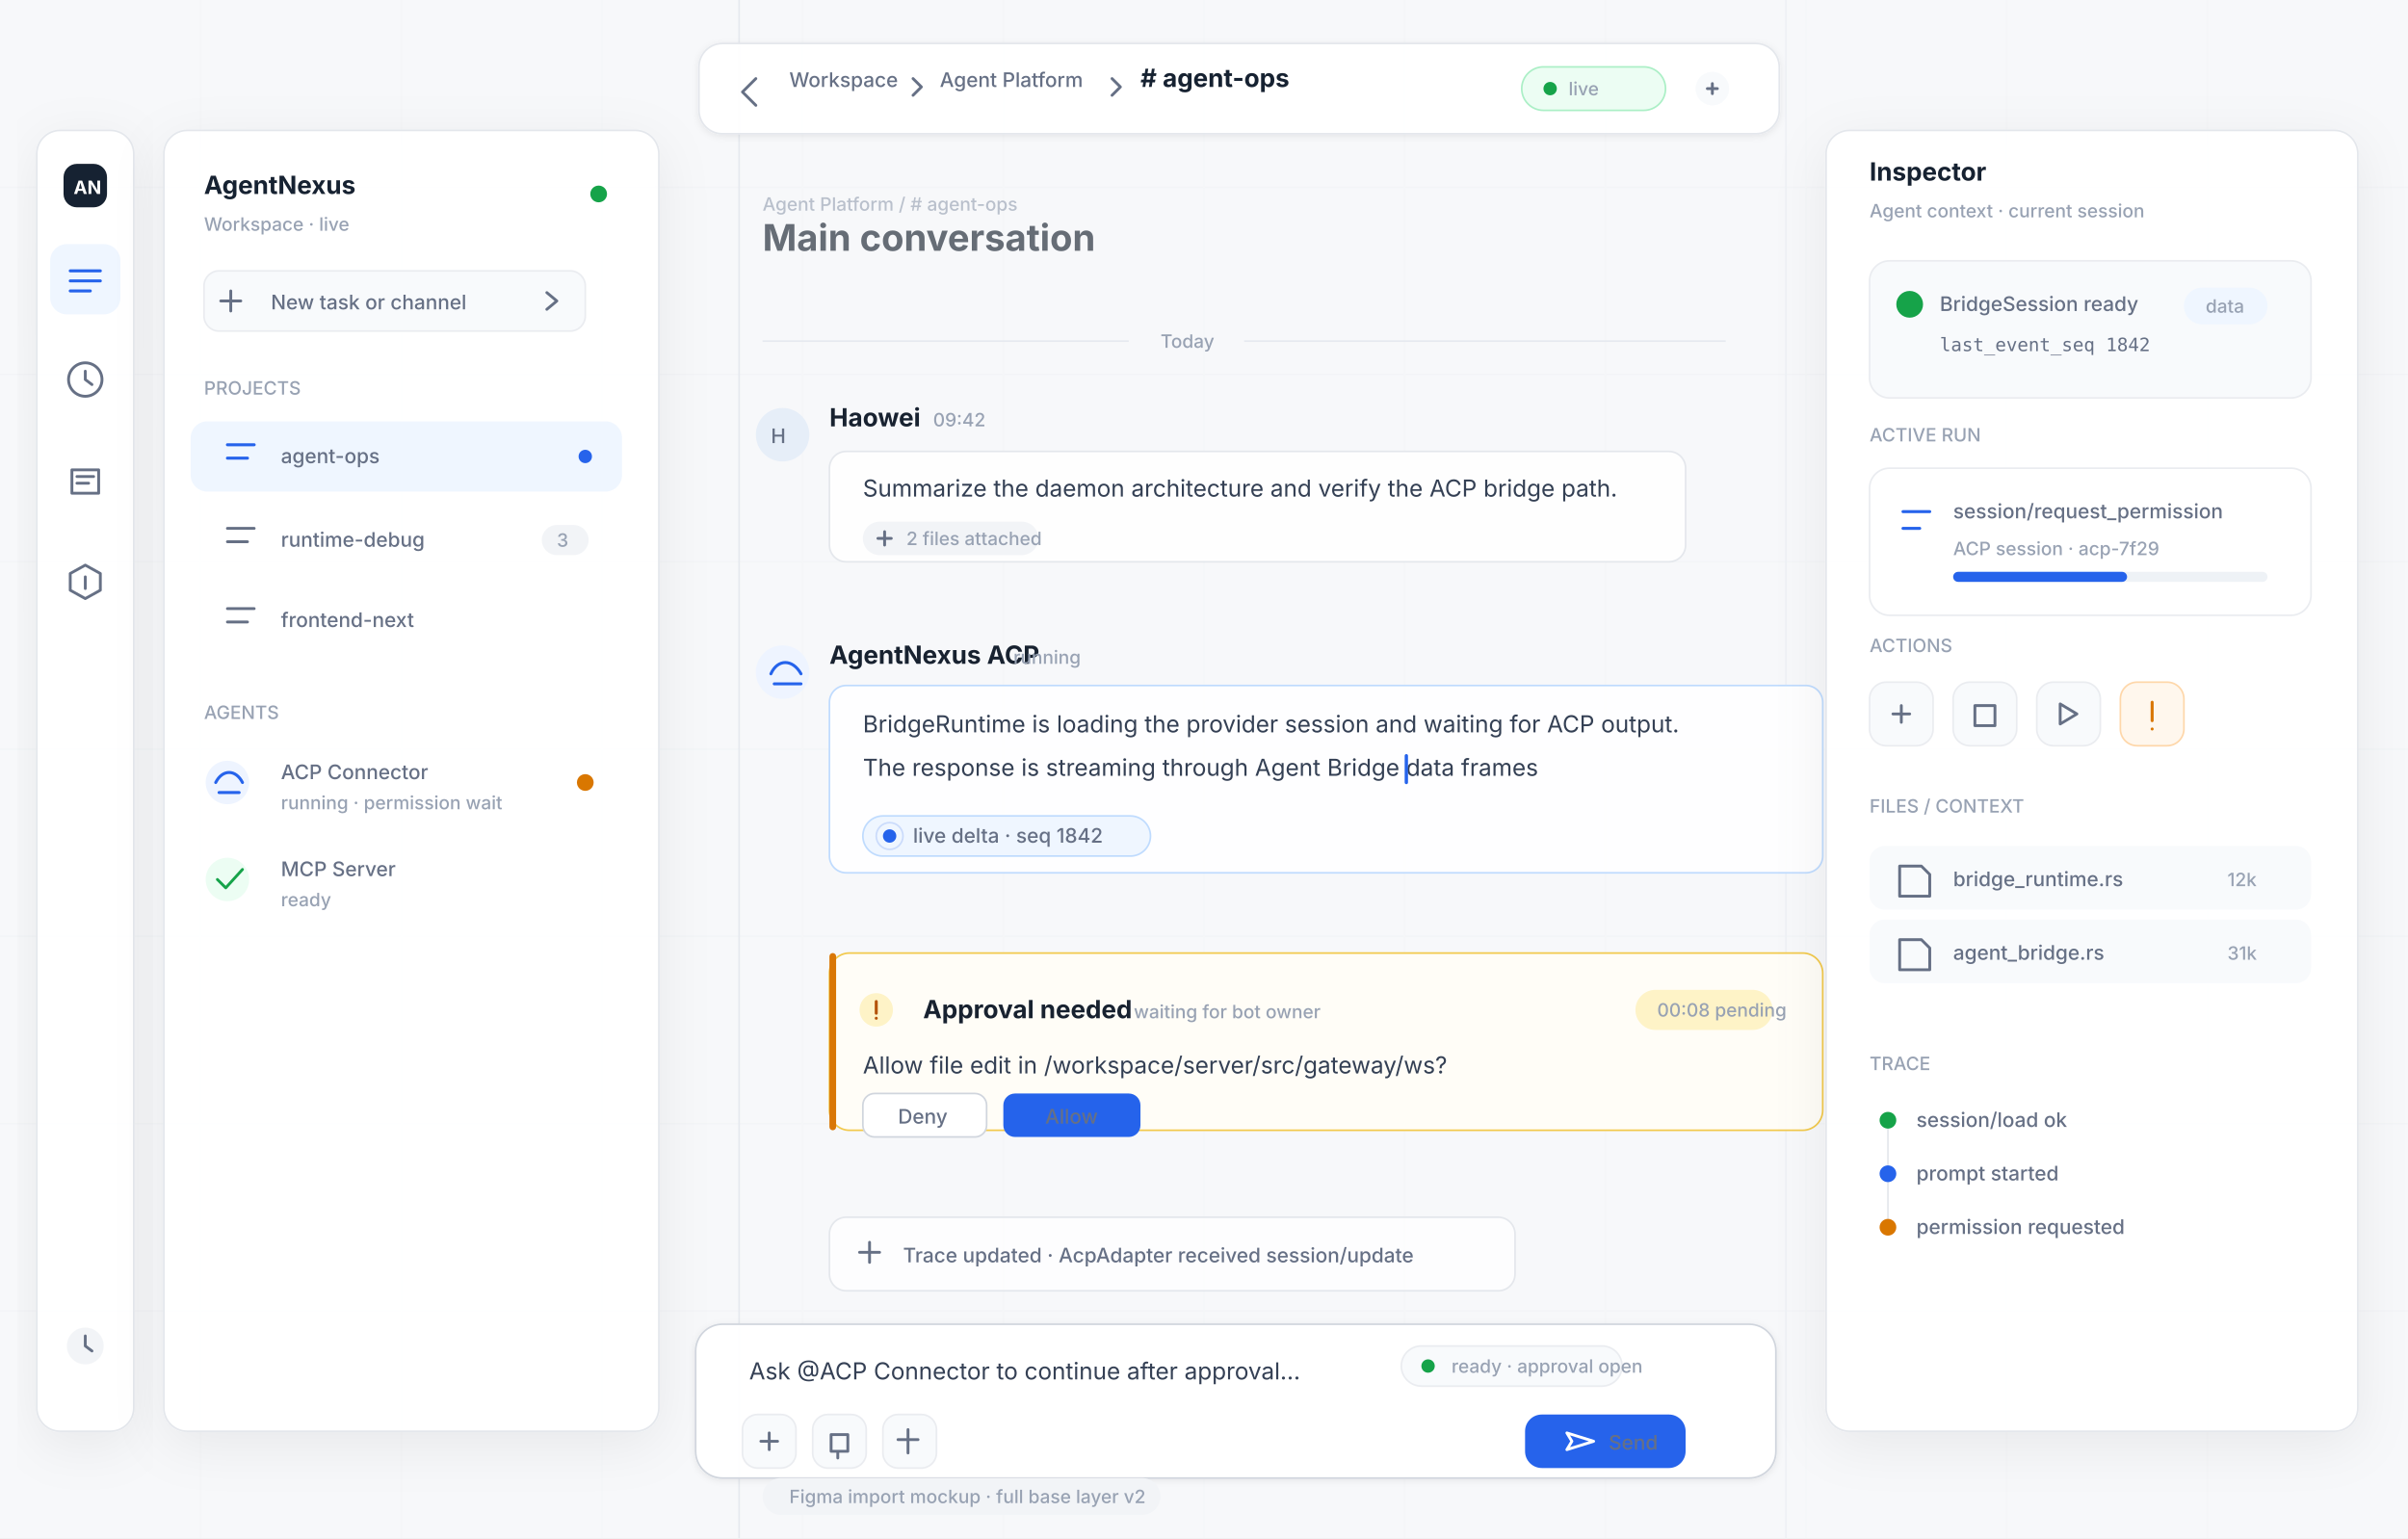
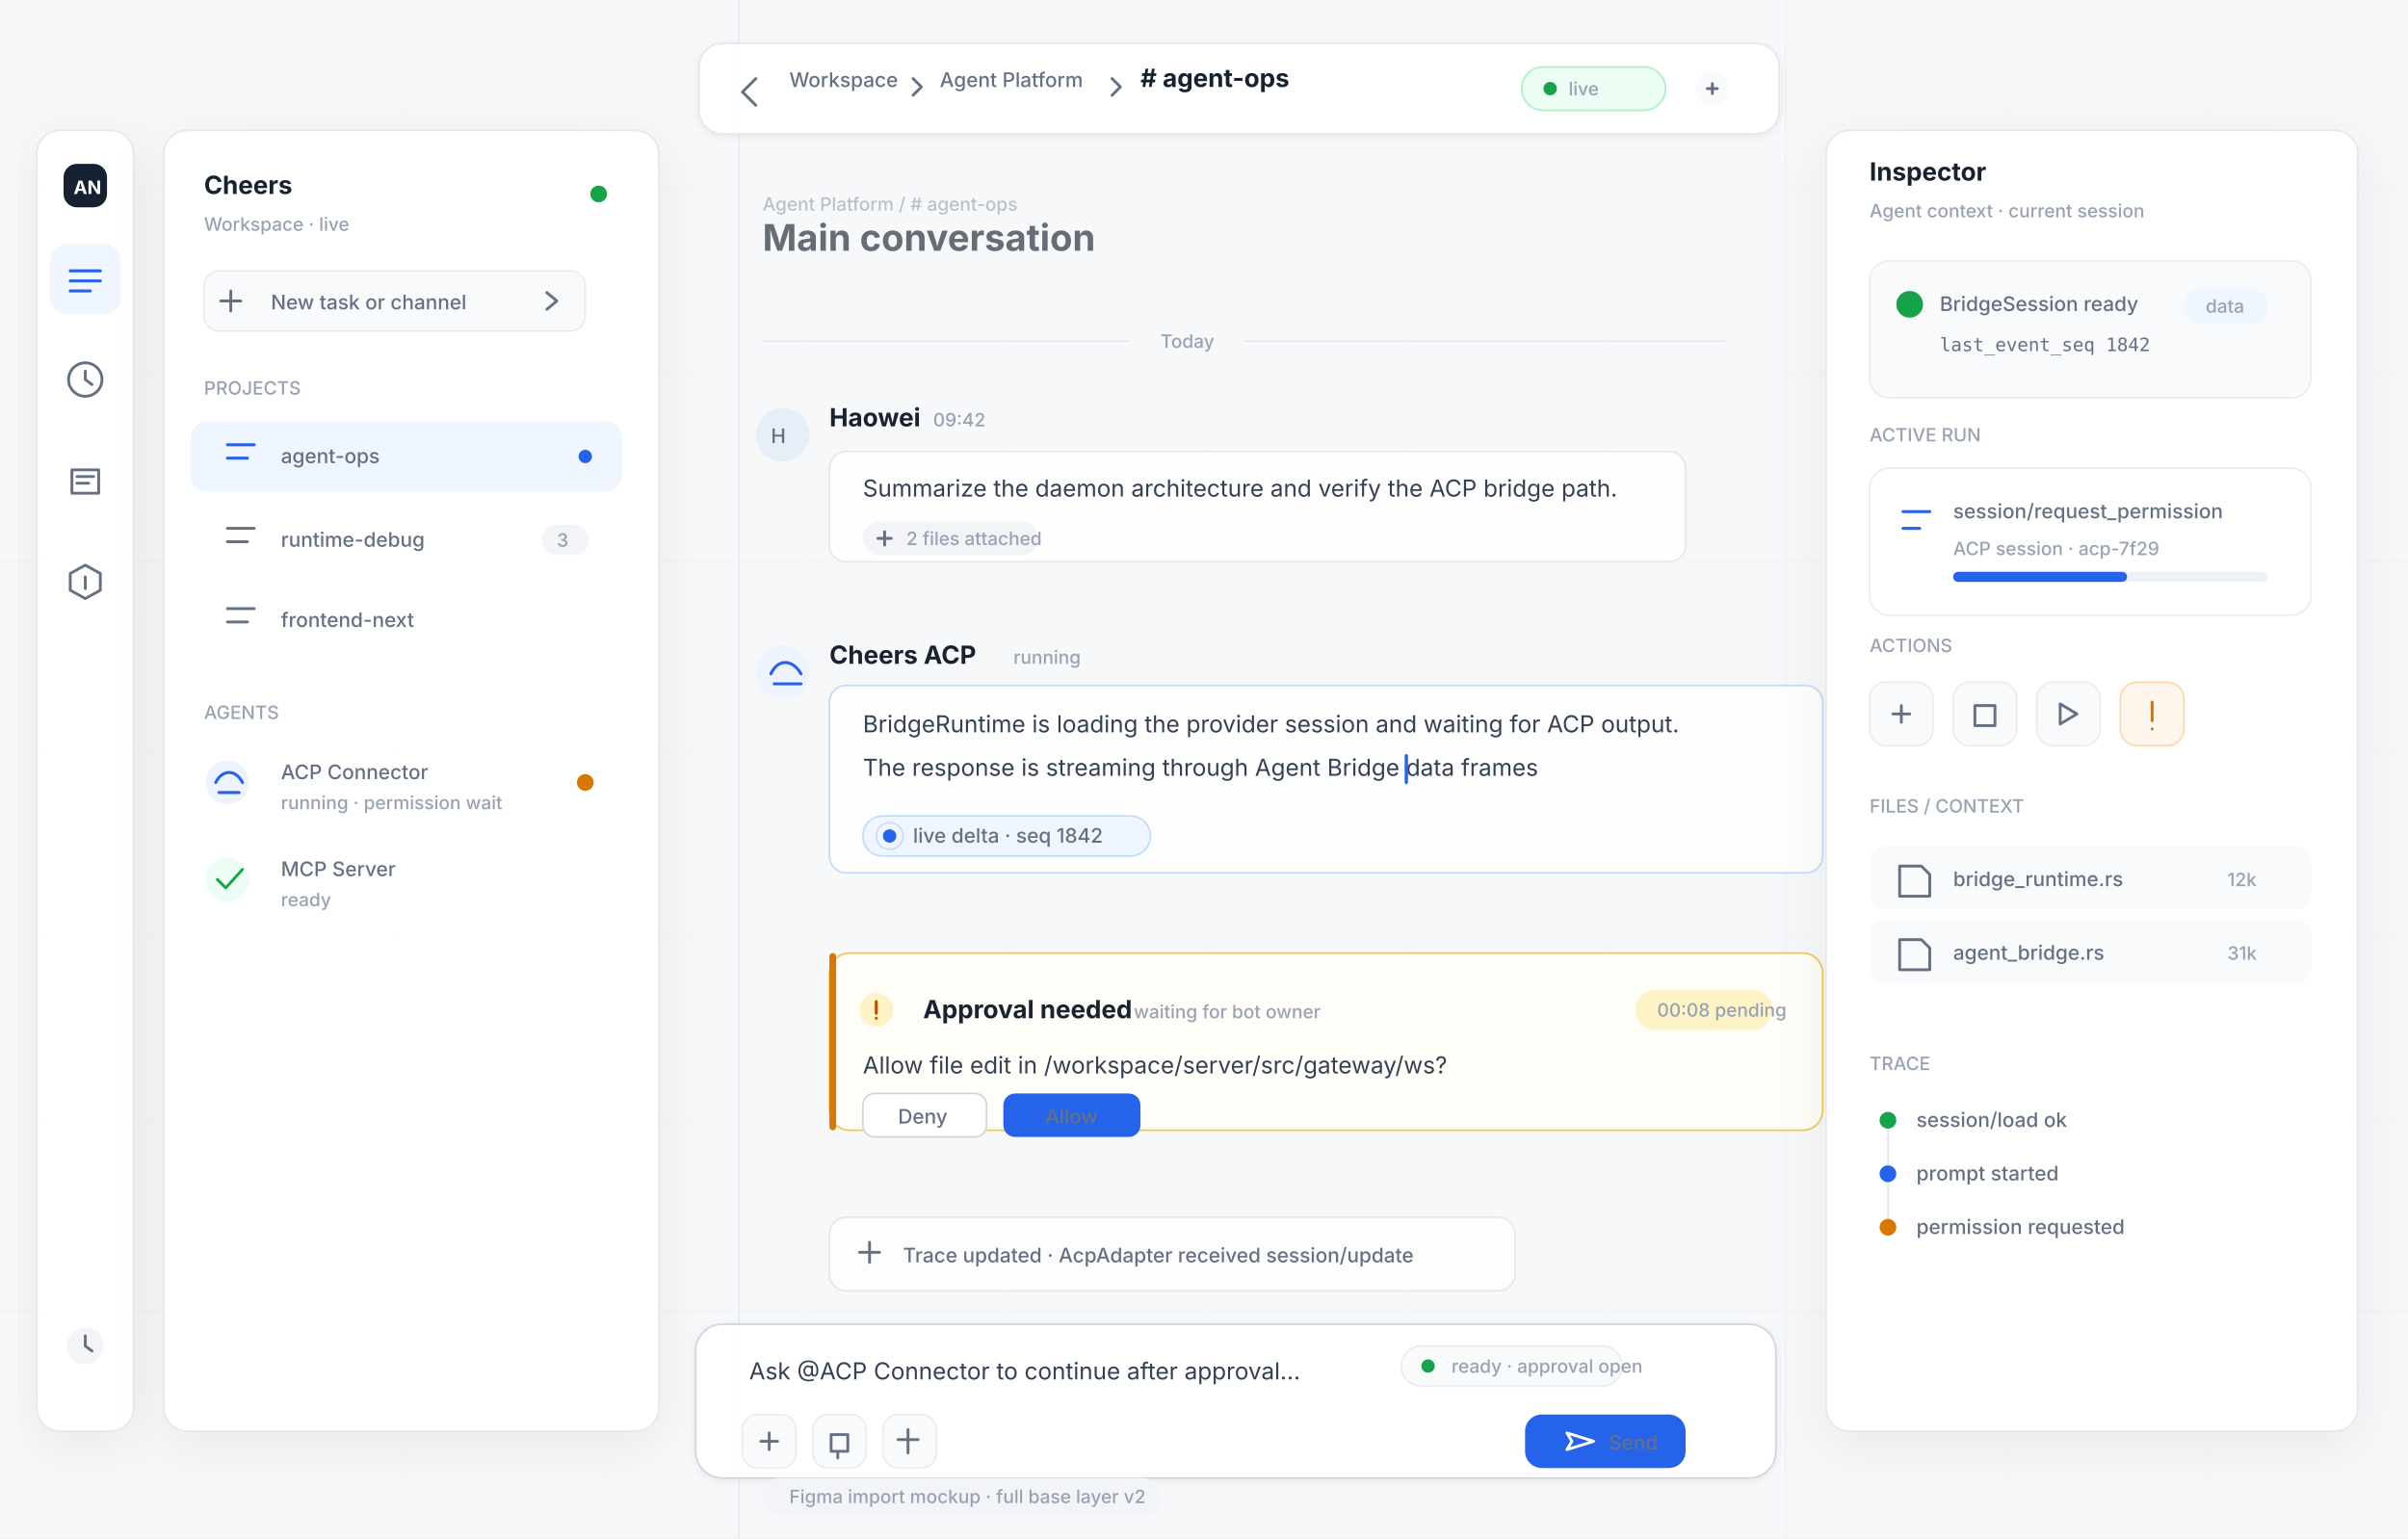
<svg xmlns="http://www.w3.org/2000/svg" width="1440" height="920" viewBox="0 0 1440 920" fill="none">
  <defs>
    <filter id="softShadow" x="-20%" y="-20%" width="140%" height="140%" color-interpolation-filters="sRGB">
      <feDropShadow dx="0" dy="12" stdDeviation="24" flood-color="#111827" flood-opacity="0.09" />
      <feDropShadow dx="0" dy="1" stdDeviation="2" flood-color="#111827" flood-opacity="0.08" />
    </filter>
    <filter id="panelShadow" x="-20%" y="-20%" width="140%" height="140%" color-interpolation-filters="sRGB">
      <feDropShadow dx="0" dy="8" stdDeviation="16" flood-color="#111827" flood-opacity="0.07" />
    </filter>
    <style>
      .label { font: 500 12px -apple-system, BlinkMacSystemFont, "Segoe UI", sans-serif; fill: #667085; letter-spacing: 0; }
      .body { font: 400 14px -apple-system, BlinkMacSystemFont, "Segoe UI", sans-serif; fill: #344054; letter-spacing: 0; }
      .title { font: 650 15px -apple-system, BlinkMacSystemFont, "Segoe UI", sans-serif; fill: #182230; letter-spacing: 0; }
      .small { font: 500 11px -apple-system, BlinkMacSystemFont, "Segoe UI", sans-serif; fill: #98A2B3; letter-spacing: 0; }
      .mono { font: 500 11px ui-monospace, SFMono-Regular, Menlo, Monaco, Consolas, monospace; fill: #667085; letter-spacing: 0; }
      .icon { stroke: #667085; stroke-width: 1.7; stroke-linecap: round; stroke-linejoin: round; }
      .iconActive { stroke: #2563EB; stroke-width: 1.8; stroke-linecap: round; stroke-linejoin: round; }
    </style>
  </defs>
  <rect id="base-workbench-surface" width="1440" height="920" fill="#F7F8FA" />
  <g id="base-subtle-grid" opacity="0.45">
    <path d="M0 112H1440M0 224H1440M0 336H1440M0 448H1440M0 560H1440M0 672H1440M0 784H1440" stroke="#EEF1F5" />
    <path d="M120 0V920M240 0V920M360 0V920M480 0V920M600 0V920M720 0V920M840 0V920M960 0V920M1080 0V920M1200 0V920M1320 0V920" stroke="#F1F3F6" />
  </g>
  <g id="full-base-chat-timeline">
    <line x1="442" y1="0" x2="442" y2="920" stroke="#E6E9EF" />
    <line x1="1068" y1="0" x2="1068" y2="920" stroke="#EEF1F5" />
    <g id="ambient-route-watermark" opacity="0.65">
      <text x="456" y="126" class="small">Agent Platform / # agent-ops</text>
      <text x="456" y="150" font-family="-apple-system, BlinkMacSystemFont, Segoe UI, sans-serif" font-size="22" font-weight="650" fill="#182230">Main conversation</text>
    </g>
    <g id="date-divider">
      <line x1="456" y1="204" x2="675" y2="204" stroke="#E6E9EF" />
      <text x="694" y="208" class="small">Today</text>
      <line x1="744" y1="204" x2="1032" y2="204" stroke="#E6E9EF" />
    </g>
    <g id="user-message">
      <circle cx="468" cy="260" r="16" fill="#E6EEF8" />
      <text x="461" y="265" class="label" fill="#2563EB">H</text>
      <text x="496" y="255" class="title">Haowei</text>
      <text x="558" y="255" class="small">09:42</text>
      <rect x="496" y="270" width="512" height="66" rx="10" fill="#FFFFFF" fill-opacity="0.86" stroke="#E4E7EC" />
      <text x="516" y="297" class="body">Summarize the daemon architecture and verify the ACP bridge path.</text>
      <g transform="translate(516 312)">
        <rect width="105" height="20" rx="10" fill="#F2F4F7" />
        <path d="M13 6v8M9 10h8" class="icon" />
        <text x="26" y="14" class="small">2 files attached</text>
      </g>
    </g>
    <g id="agent-streaming-message">
      <circle cx="468" cy="402" r="16" fill="#EEF4FF" />
      <path d="M461 403c4-9 13-9 18 0M463 409h16" class="iconActive" />
-       <text x="496" y="397" class="title">AgentNexus ACP</text>
+       <text x="496" y="397" class="title">Cheers ACP</text>
      <text x="606" y="397" class="small">running</text>
      <rect x="496" y="410" width="594" height="112" rx="10" fill="#FFFFFF" fill-opacity="0.9" stroke="#BFDBFE" />
      <text x="516" y="438" class="body">BridgeRuntime is loading the provider session and waiting for ACP output.</text>
      <text x="516" y="464" class="body">The response is streaming through Agent Bridge data frames</text>
      <rect x="840" y="451" width="2" height="18" rx="1" fill="#2563EB" />
      <g transform="translate(516 488)">
        <rect width="172" height="24" rx="12" fill="#EFF6FF" stroke="#BFDBFE" />
        <circle cx="16" cy="12" r="4" fill="#2563EB" />
        <circle cx="16" cy="12" r="8" stroke="#2563EB" stroke-opacity="0.18" />
        <text x="30" y="16" class="label" fill="#2563EB">live delta · seq 1842</text>
      </g>
    </g>
    <g id="approval-card">
      <rect x="496" y="570" width="594" height="106" rx="12" fill="#FFFDF7" fill-opacity="0.95" stroke="#F2C94C" />
      <rect x="496" y="570" width="4" height="106" rx="2" fill="#D97706" />
      <circle cx="524" cy="604" r="10" fill="#FEF3C7" />
      <path d="M524 599v7M524 609h.01" stroke="#B45309" stroke-width="1.8" stroke-linecap="round" />
      <text x="552" y="609" class="title">Approval needed</text>
      <text x="678" y="609" class="small">waiting for bot owner</text>
      <rect x="978" y="592" width="82" height="24" rx="12" fill="#FEF3C7" />
      <text x="991" y="608" class="small" fill="#B45309">00:08 pending</text>
      <text x="516" y="642" class="body">Allow file edit in /workspace/server/src/gateway/ws?</text>
      <g transform="translate(516 654)">
        <rect width="74" height="26" rx="7" fill="#FFFFFF" stroke="#D0D5DD" />
        <text x="21" y="18" class="label">Deny</text>
        <rect x="84" width="82" height="26" rx="7" fill="#2563EB" />
        <text x="109" y="18" class="label" fill="#FFFFFF">Allow</text>
      </g>
    </g>
    <g id="system-note">
      <rect x="496" y="728" width="410" height="44" rx="10" fill="#FFFFFF" fill-opacity="0.72" stroke="#E4E7EC" />
      <path d="M520 743v12M514 749h12" class="icon" />
      <text x="540" y="755" class="label">Trace updated · AcpAdapter received session/update</text>
    </g>
  </g>
  <g id="workspace-rail" filter="url(#panelShadow)">
    <rect x="22" y="78" width="58" height="778" rx="14" fill="#FFFFFF" fill-opacity="0.94" stroke="#E4E7EC" />
    <g transform="translate(38 98)">
      <rect width="26" height="26" rx="8" fill="#182230" />
      <text x="6" y="18" font-family="-apple-system, BlinkMacSystemFont, Segoe UI, sans-serif" font-size="11" font-weight="700" fill="#FFFFFF">AN</text>
    </g>
    <g transform="translate(38 154)">
      <rect x="-8" y="-8" width="42" height="42" rx="10" fill="#EFF6FF" />
      <path d="M4 8h18M4 14h18M4 20h12" class="iconActive" />
    </g>
    <g transform="translate(38 214)">
      <circle cx="13" cy="13" r="10" class="icon" />
      <path d="M13 8v5l4 3" class="icon" />
    </g>
    <g transform="translate(38 274)">
      <path d="M5 7h16v14H5zM8 11h10M8 15h7" class="icon" />
    </g>
    <g transform="translate(38 334)">
      <path d="M13 4l9 5v10l-9 5-9-5V9z" class="icon" />
      <path d="M13 11v7" class="icon" />
    </g>
    <g transform="translate(38 792)">
      <circle cx="13" cy="13" r="11" fill="#F2F4F7" />
      <path d="M13 7v6l4 3" class="icon" />
    </g>
  </g>
  <g id="channel-list-panel" filter="url(#panelShadow)">
    <rect x="98" y="78" width="296" height="778" rx="14" fill="#FFFFFF" fill-opacity="0.94" stroke="#E4E7EC" />
-     <text x="122" y="116" class="title">AgentNexus</text>
+     <text x="122" y="116" class="title">Cheers</text>
    <text x="122" y="138" class="small">Workspace · live</text>
    <circle cx="358" cy="116" r="5" fill="#16A34A" />
    <g transform="translate(122 162)">
      <rect width="228" height="36" rx="9" fill="#F8FAFC" stroke="#EAECF0" />
      <path d="M16 12v12M10 18h12" class="icon" />
      <text x="40" y="23" class="label">New task or channel</text>
      <path d="M205 13l6 5-6 5" class="icon" />
    </g>
    <text x="122" y="236" class="small">PROJECTS</text>
    <g transform="translate(114 252)">
      <rect width="258" height="42" rx="10" fill="#EFF6FF" />
      <path d="M22 14h16M22 22h12" class="iconActive" />
      <text x="54" y="25" class="label" fill="#2563EB">agent-ops</text>
      <circle cx="236" cy="21" r="4" fill="#2563EB" />
    </g>
    <g transform="translate(114 302)">
      <path d="M22 14h16M22 22h12" class="icon" />
      <text x="54" y="25" class="label">runtime-debug</text>
      <rect x="210" y="12" width="28" height="18" rx="9" fill="#F2F4F7" />
      <text x="219" y="25" class="small">3</text>
    </g>
    <g transform="translate(114 350)">
      <path d="M22 14h16M22 22h12" class="icon" />
      <text x="54" y="25" class="label">frontend-next</text>
    </g>
    <text x="122" y="430" class="small">AGENTS</text>
    <g transform="translate(114 448)">
      <circle cx="22" cy="20" r="13" fill="#EEF4FF" />
      <path d="M15 20c4-8 12-8 16 0M17 26h12" class="iconActive" />
      <text x="54" y="18" class="label">ACP Connector</text>
      <text x="54" y="36" class="small">running · permission wait</text>
      <circle cx="236" cy="20" r="5" fill="#D97706" />
    </g>
    <g transform="translate(114 506)">
      <circle cx="22" cy="20" r="13" fill="#ECFDF3" />
      <path d="M16 20l5 5 10-11" stroke="#16A34A" stroke-width="1.7" stroke-linecap="round" stroke-linejoin="round" />
      <text x="54" y="18" class="label">MCP Server</text>
      <text x="54" y="36" class="small">ready</text>
    </g>
  </g>
  <g id="floating-route-header" filter="url(#softShadow)">
    <rect x="418" y="26" width="646" height="54" rx="14" fill="#FFFFFF" fill-opacity="0.94" stroke="#E4E7EC" />
    <g transform="translate(438 43)">
      <path d="M14 4L6 12l8 8" class="icon" />
    </g>
    <text x="472" y="52" class="label">Workspace</text>
    <path d="M546 47l5 5-5 5" class="icon" />
    <text x="562" y="52" class="label">Agent Platform</text>
    <path d="M665 47l5 5-5 5" class="icon" />
    <text x="682" y="52" class="title"># agent-ops</text>
    <g transform="translate(910 40)">
      <rect width="86" height="26" rx="13" fill="#ECFDF3" stroke="#ABEFC6" />
      <circle cx="17" cy="13" r="4" fill="#16A34A" />
      <text x="28" y="17" class="small" fill="#15803D">live</text>
    </g>
    <g transform="translate(1014 43)">
      <circle cx="10" cy="10" r="10" fill="#F8FAFC" />
      <path d="M7 10h6M10 7v6" class="icon" />
    </g>
  </g>
  <g id="right-inspector" filter="url(#panelShadow)">
    <rect x="1092" y="78" width="318" height="778" rx="14" fill="#FFFFFF" fill-opacity="0.94" stroke="#E4E7EC" />
    <text x="1118" y="108" class="title">Inspector</text>
    <text x="1118" y="130" class="small">Agent context · current session</text>
    <g transform="translate(1118 156)">
      <rect width="264" height="82" rx="12" fill="#F8FAFC" stroke="#EAECF0" />
      <circle cx="24" cy="26" r="8" fill="#16A34A" />
      <text x="42" y="30" class="label">BridgeSession ready</text>
      <text x="42" y="54" class="mono">last_event_seq 1842</text>
      <rect x="188" y="16" width="50" height="22" rx="11" fill="#EFF6FF" />
      <text x="201" y="31" class="small" fill="#2563EB">data</text>
    </g>
    <g transform="translate(1118 264)">
      <text class="small">ACTIVE RUN</text>
      <rect y="16" width="264" height="88" rx="12" fill="#FFFFFF" stroke="#EAECF0" />
      <path d="M20 42h16M20 52h10" class="iconActive" />
      <text x="50" y="46" class="label">session/request_permission</text>
      <text x="50" y="68" class="small">ACP session · acp-7f29</text>
      <rect x="50" y="78" width="188" height="6" rx="3" fill="#EEF2F6" />
      <rect x="50" y="78" width="104" height="6" rx="3" fill="#2563EB" />
    </g>
    <g transform="translate(1118 390)">
      <text class="small">ACTIONS</text>
      <rect y="18" width="38" height="38" rx="10" fill="#F8FAFC" stroke="#EAECF0" />
      <path d="M14 37h10M19 32v10" class="icon" />
      <rect x="50" y="18" width="38" height="38" rx="10" fill="#F8FAFC" stroke="#EAECF0" />
      <path d="M63 32h12v12H63z" class="icon" />
      <rect x="100" y="18" width="38" height="38" rx="10" fill="#F8FAFC" stroke="#EAECF0" />
      <path d="M114 31l10 6-10 6z" class="icon" />
      <rect x="150" y="18" width="38" height="38" rx="10" fill="#FFF7ED" stroke="#FED7AA" />
      <path d="M169 30v11M169 46h.01" stroke="#D97706" stroke-width="1.8" stroke-linecap="round" />
    </g>
    <g transform="translate(1118 486)">
      <text class="small">FILES / CONTEXT</text>
      <rect y="20" width="264" height="38" rx="9" fill="#F8FAFC" />
      <path d="M18 32h13l5 5v13H18z" class="icon" />
      <text x="50" y="44" class="label">bridge_runtime.rs</text>
      <text x="214" y="44" class="small">12k</text>
      <rect y="64" width="264" height="38" rx="9" fill="#F8FAFC" />
      <path d="M18 76h13l5 5v13H18z" class="icon" />
      <text x="50" y="88" class="label">agent_bridge.rs</text>
      <text x="214" y="88" class="small">31k</text>
    </g>
    <g transform="translate(1118 640)">
      <text class="small">TRACE</text>
      <line x1="11" y1="28" x2="11" y2="98" stroke="#E4E7EC" />
      <circle cx="11" cy="30" r="5" fill="#16A34A" />
      <text x="28" y="34" class="label">session/load ok</text>
      <circle cx="11" cy="62" r="5" fill="#2563EB" />
      <text x="28" y="66" class="label">prompt started</text>
      <circle cx="11" cy="94" r="5" fill="#D97706" />
      <text x="28" y="98" class="label">permission requested</text>
    </g>
  </g>
  <g id="floating-composer" filter="url(#softShadow)">
    <rect x="416" y="792" width="646" height="92" rx="16" fill="#FFFFFF" fill-opacity="0.95" stroke="#D0D5DD" />
    <text x="448" y="825" class="body">Ask @ACP Connector to continue after approval...</text>
    <g transform="translate(444 846)">
      <rect width="32" height="32" rx="9" fill="#F8FAFC" stroke="#EAECF0" />
      <path d="M11 16h10M16 11v10" class="icon" />
      <rect x="42" width="32" height="32" rx="9" fill="#F8FAFC" stroke="#EAECF0" />
      <path d="M53 12h10v10H53zM57 22v4" class="icon" />
      <rect x="84" width="32" height="32" rx="9" fill="#F8FAFC" stroke="#EAECF0" />
      <path d="M99 9v14M93 15h12" class="icon" />
      <rect x="468" width="96" height="32" rx="10" fill="#2563EB" />
      <path d="M493 11l16 5-16 5 3-5z" stroke="#FFFFFF" stroke-width="1.7" stroke-linecap="round" stroke-linejoin="round" />
      <text x="518" y="21" class="label" fill="#FFFFFF">Send</text>
    </g>
    <g transform="translate(838 805)">
      <rect width="132" height="24" rx="12" fill="#F8FAFC" stroke="#EAECF0" />
      <circle cx="16" cy="12" r="4" fill="#16A34A" />
      <text x="30" y="16" class="small">ready · approval open</text>
    </g>
  </g>
  <g id="figma-import-note">
    <rect x="456" y="884" width="238" height="22" rx="11" fill="#F2F4F7" />
    <text x="472" y="899" class="small">Figma import mockup · full base layer v2</text>
  </g>
</svg>
